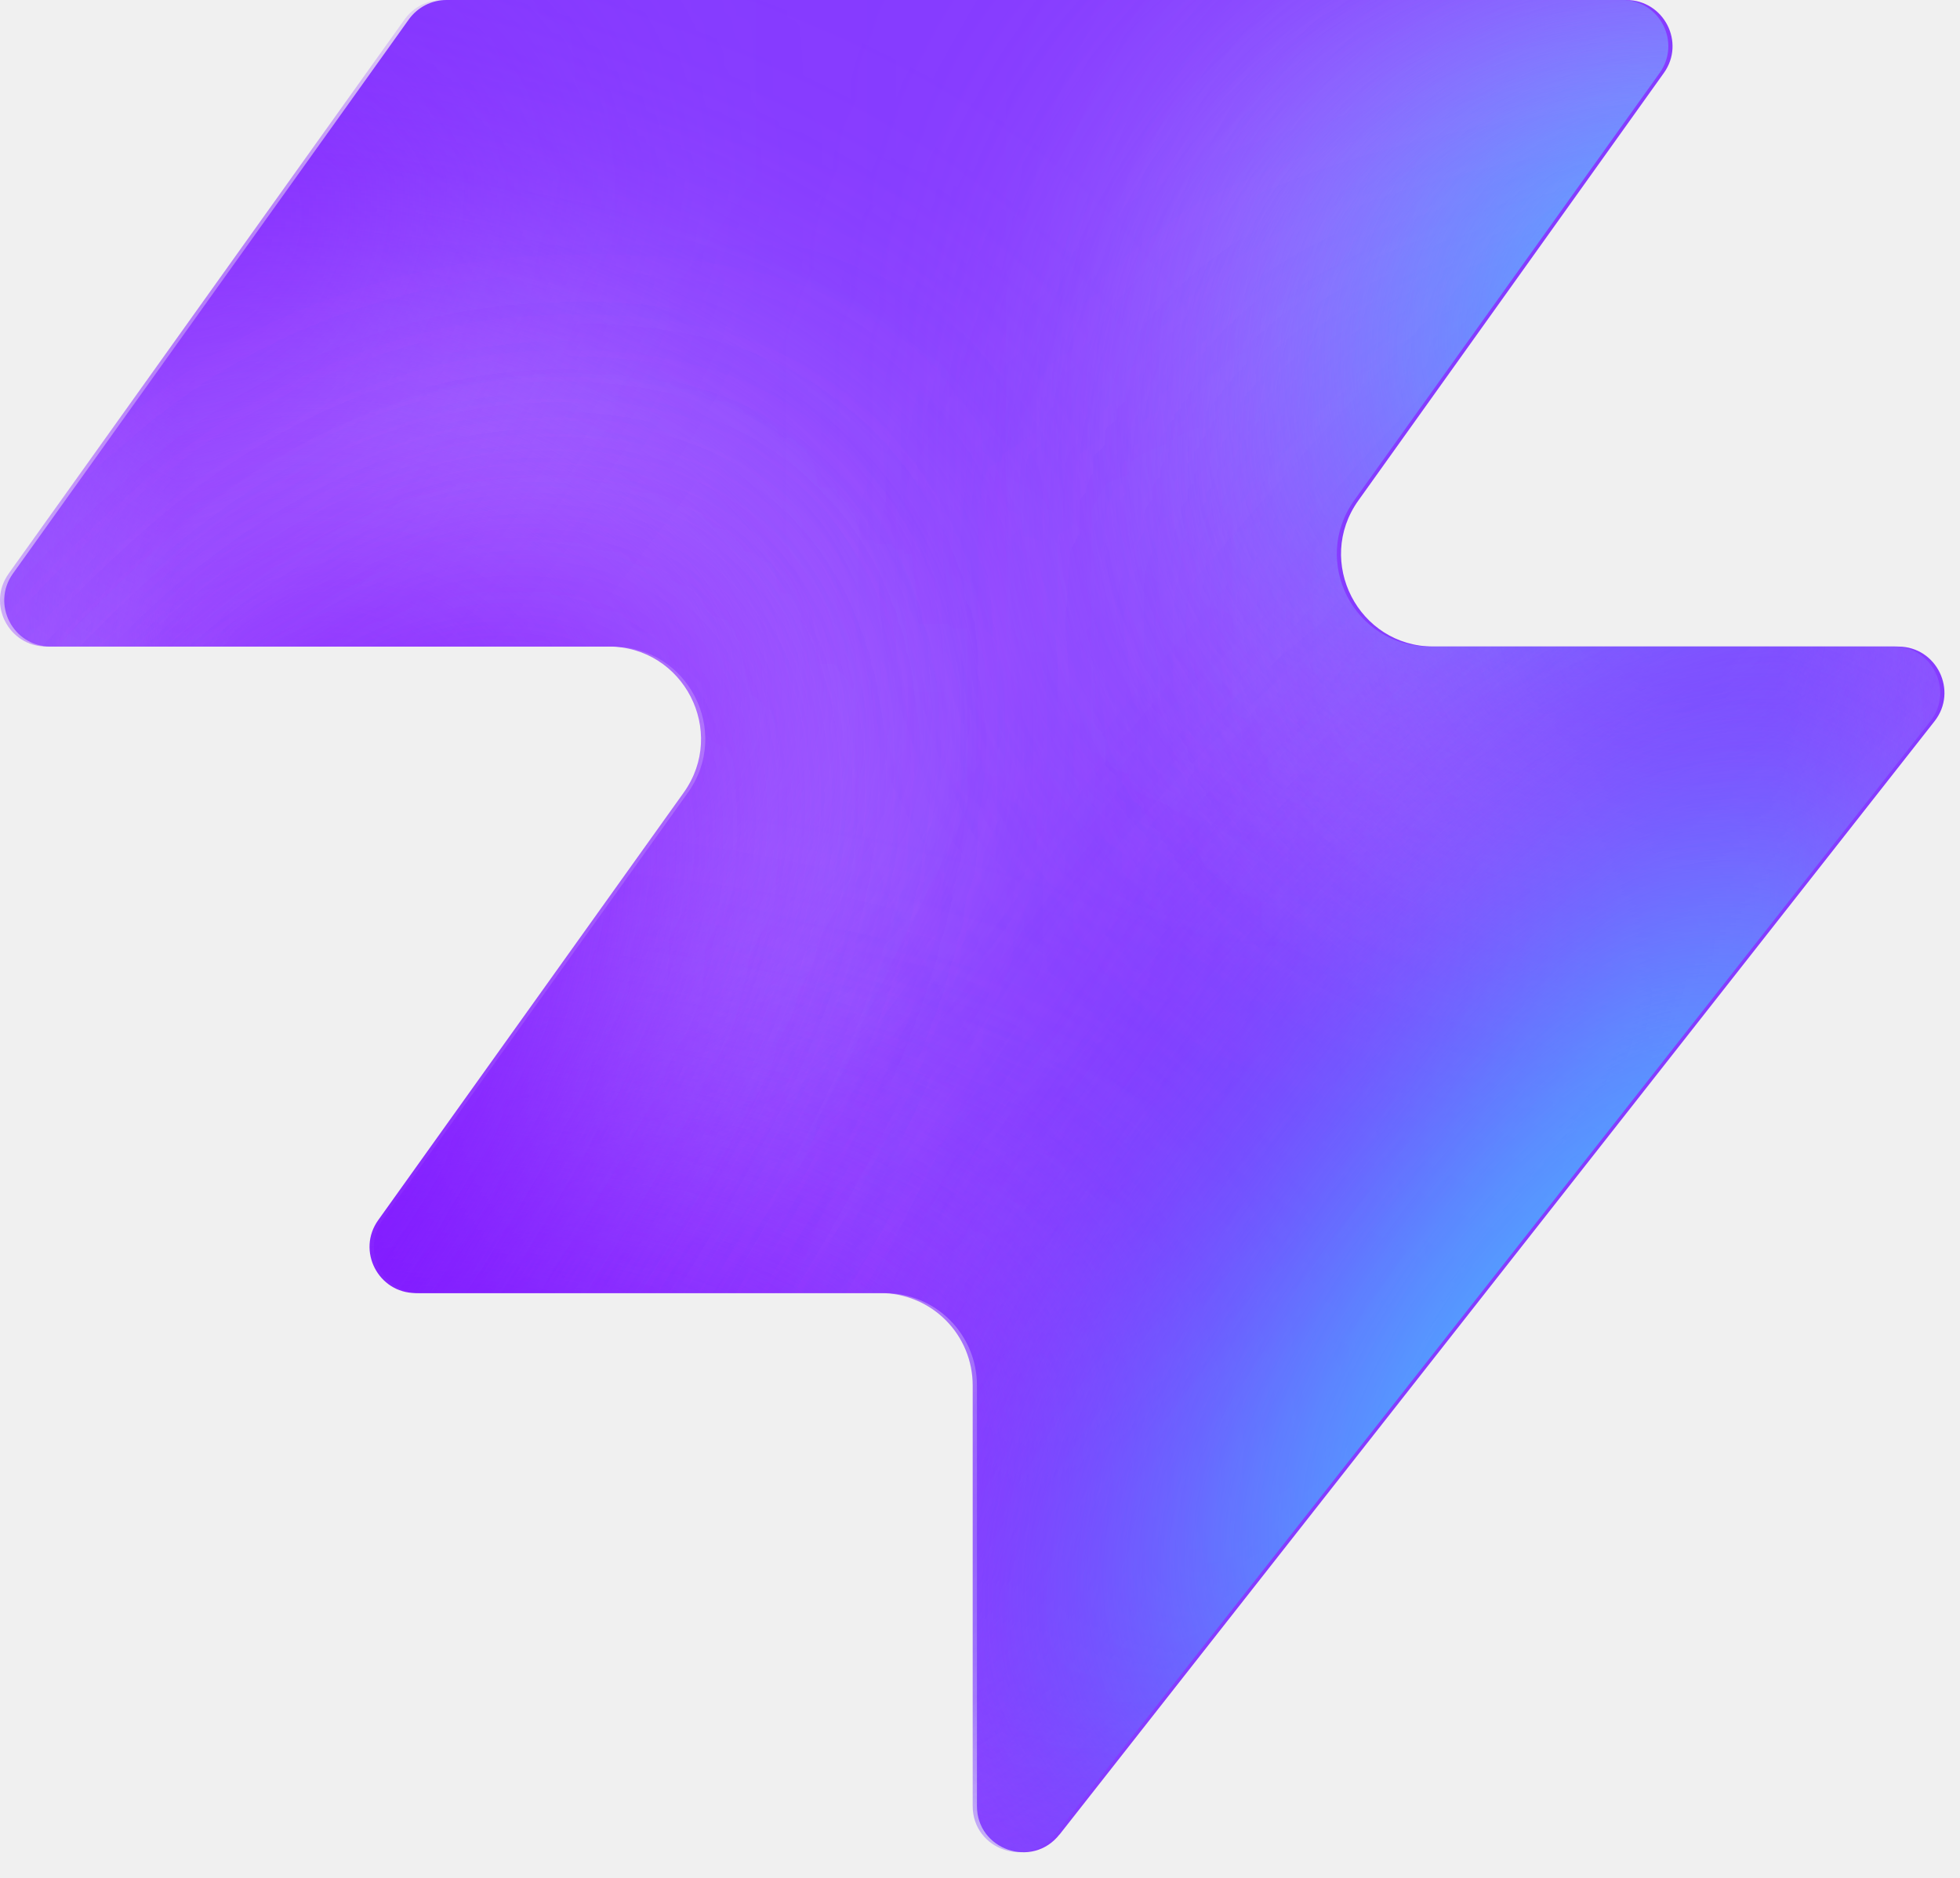
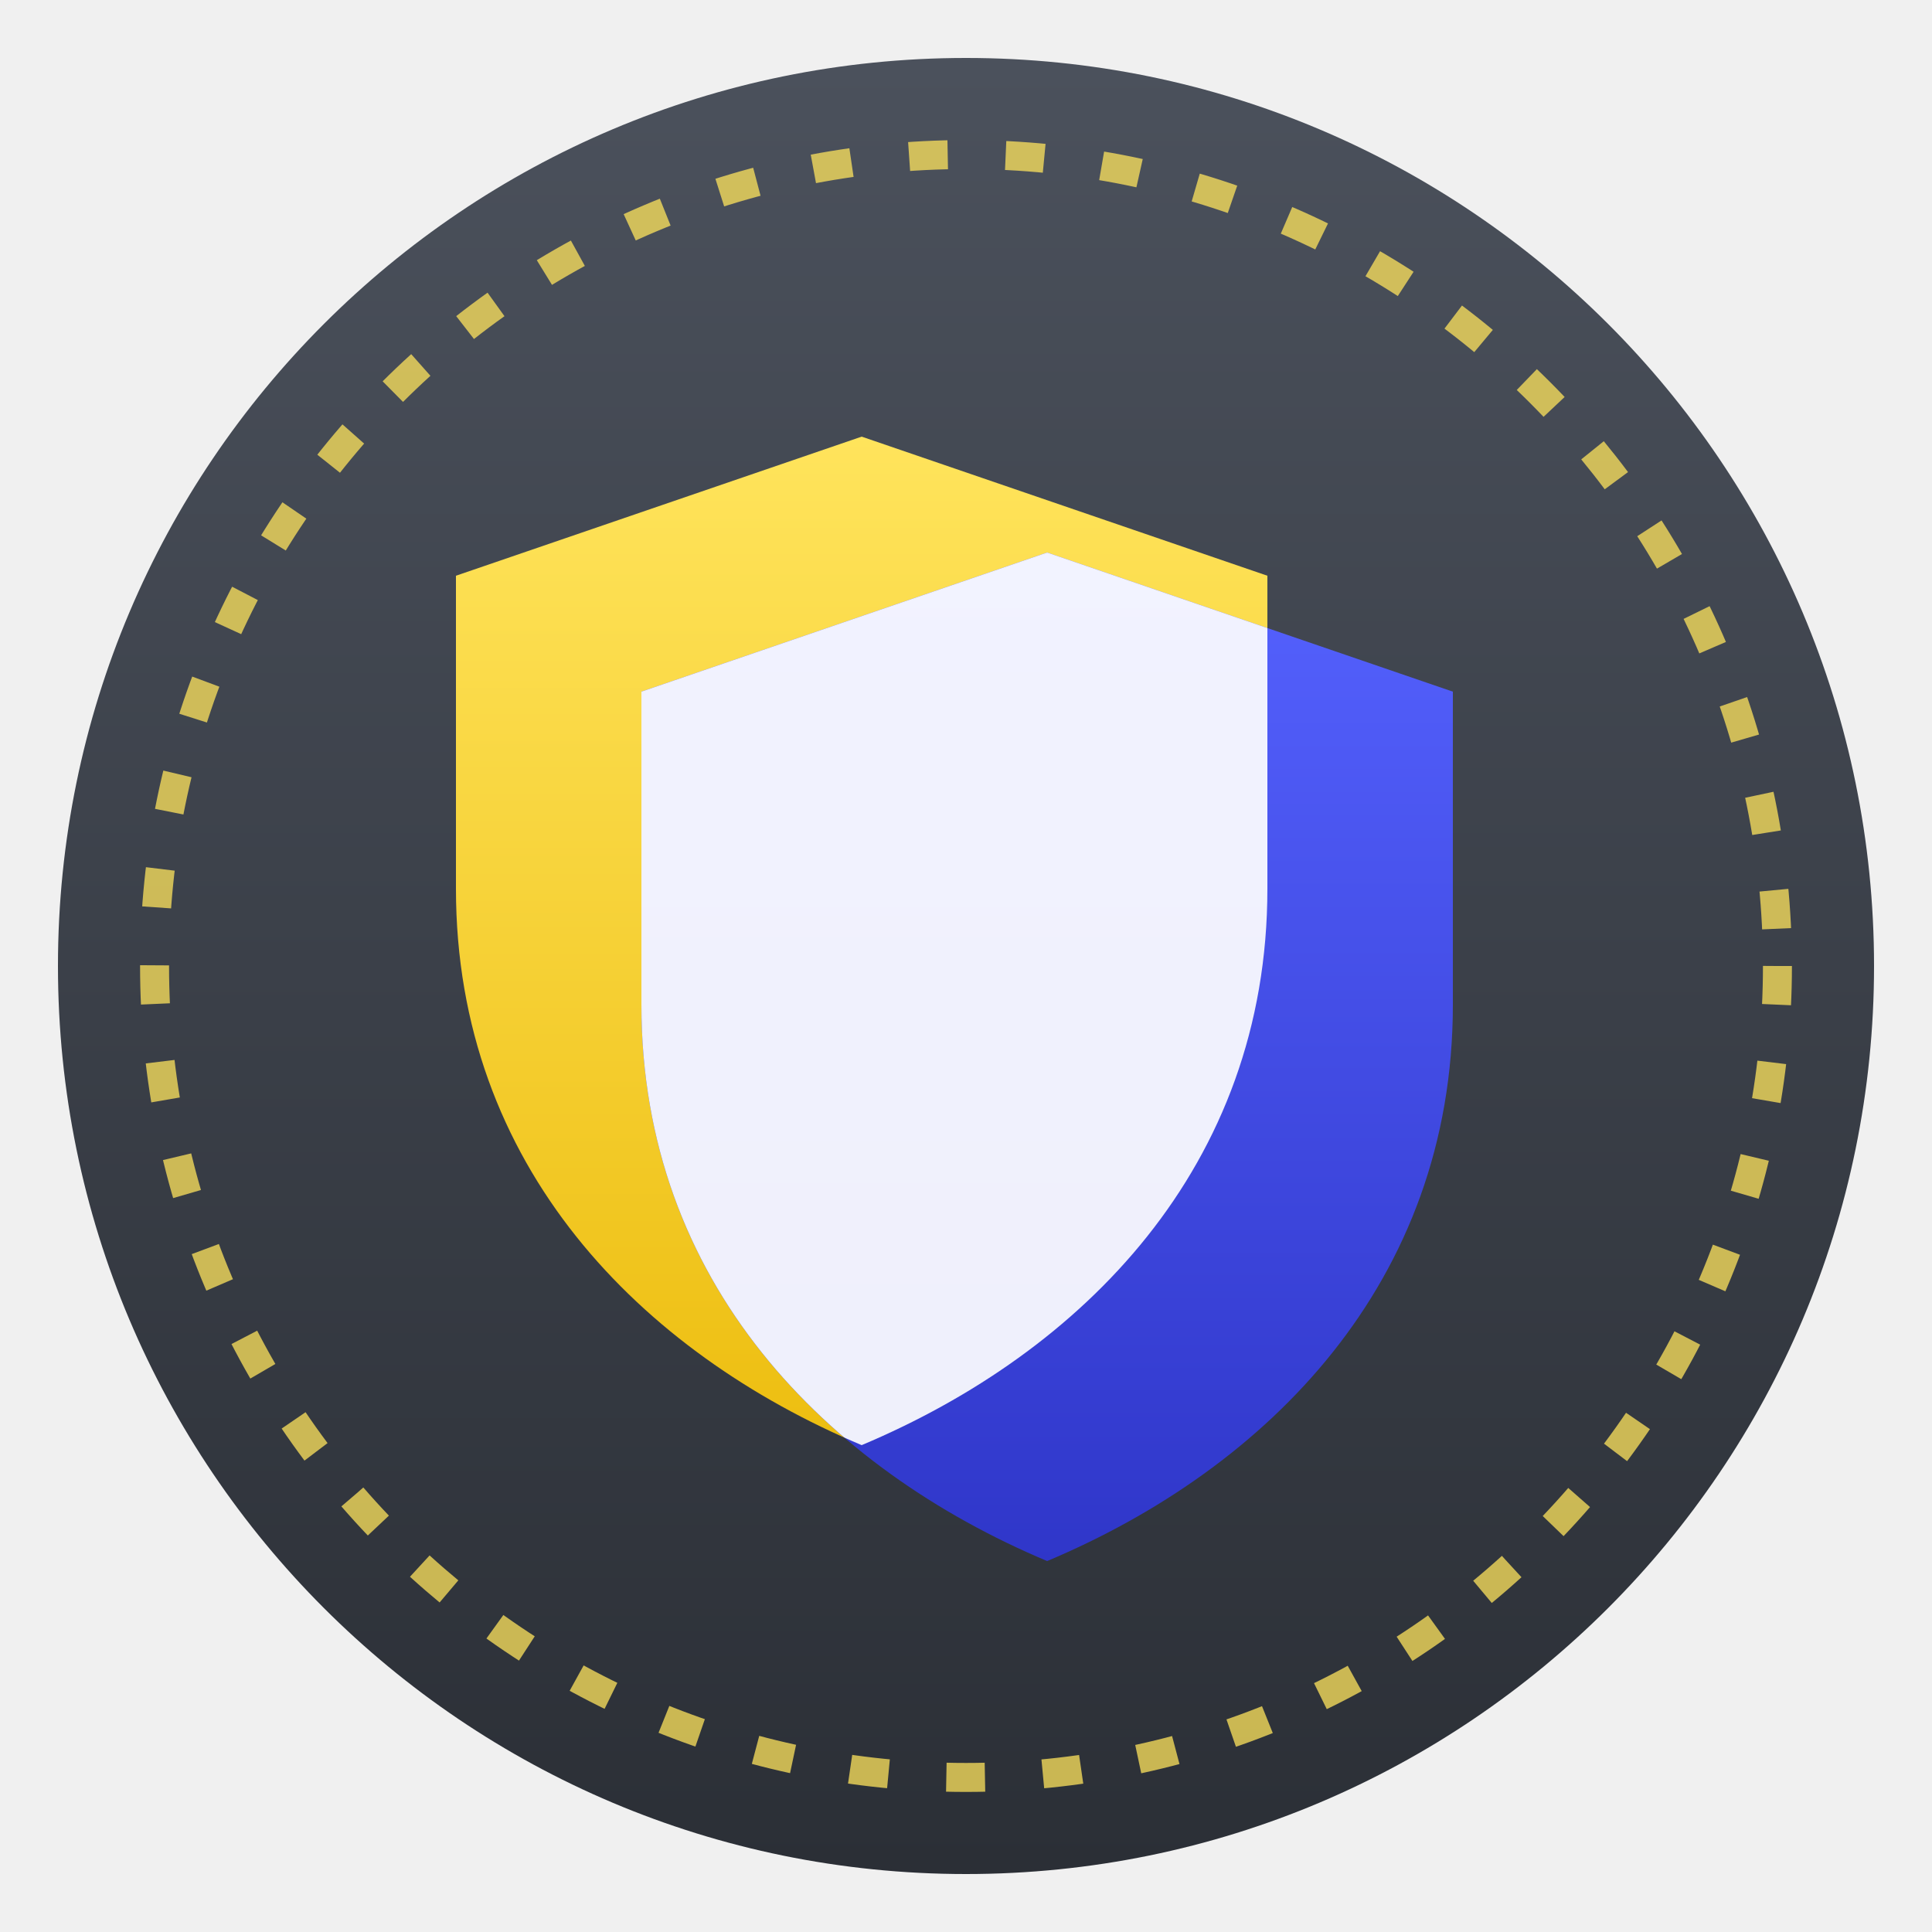
- <svg xmlns="http://www.w3.org/2000/svg" width="48" height="46" fill="none" viewBox="0 0 48 46">
-   <path fill="#863bff" d="M25.946 44.938c-.664.845-2.021.375-2.021-.698V33.937a2.26 2.26 0 0 0-2.262-2.262H10.287c-.92 0-1.456-1.04-.92-1.788l7.48-10.471c1.07-1.497 0-3.578-1.842-3.578H1.237c-.92 0-1.456-1.04-.92-1.788L10.013.474c.214-.297.556-.474.92-.474h28.894c.92 0 1.456 1.04.92 1.788l-7.48 10.471c-1.07 1.498 0 3.579 1.842 3.579h11.377c.943 0 1.473 1.088.89 1.83L25.947 44.94z" style="fill:#863bff;fill:color(display-p3 .525 .23 1);fill-opacity:1" />
-   <mask id="a" width="48" height="46" x="0" y="0" maskUnits="userSpaceOnUse" style="mask-type:alpha">
-     <path fill="#000" d="M25.842 44.938c-.664.844-2.021.375-2.021-.698V33.937a2.26 2.26 0 0 0-2.262-2.262H10.183c-.92 0-1.456-1.04-.92-1.788l7.48-10.471c1.07-1.498 0-3.579-1.842-3.579H1.133c-.92 0-1.456-1.04-.92-1.787L9.91.473c.214-.297.556-.474.92-.474h28.894c.92 0 1.456 1.04.92 1.788l-7.48 10.471c-1.07 1.498 0 3.578 1.842 3.578h11.377c.943 0 1.473 1.088.89 1.832L25.843 44.94z" style="fill:#000;fill-opacity:1" />
-   </mask>
-   <g mask="url(#a)">
-     <g filter="url(#b)">
-       <ellipse cx="5.508" cy="14.704" fill="#ede6ff" rx="5.508" ry="14.704" style="fill:#ede6ff;fill:color(display-p3 .927 .903 1);fill-opacity:1" transform="matrix(.00324 1 1 -.00324 -4.47 31.516)" />
-     </g>
-     <g filter="url(#c)">
-       <ellipse cx="10.399" cy="29.851" fill="#ede6ff" rx="10.399" ry="29.851" style="fill:#ede6ff;fill:color(display-p3 .927 .903 1);fill-opacity:1" transform="matrix(.00324 1 1 -.00324 -39.328 7.883)" />
-     </g>
-     <g filter="url(#d)">
-       <ellipse cx="5.508" cy="30.487" fill="#7e14ff" rx="5.508" ry="30.487" style="fill:#7e14ff;fill:color(display-p3 .492 .077 1);fill-opacity:1" transform="rotate(89.814 -25.913 -14.639)scale(1 -1)" />
-     </g>
-     <g filter="url(#e)">
-       <ellipse cx="5.508" cy="30.599" fill="#7e14ff" rx="5.508" ry="30.599" style="fill:#7e14ff;fill:color(display-p3 .492 .077 1);fill-opacity:1" transform="rotate(89.814 -32.644 -3.334)scale(1 -1)" />
-     </g>
-     <g filter="url(#f)">
-       <ellipse cx="5.508" cy="30.599" fill="#7e14ff" rx="5.508" ry="30.599" style="fill:#7e14ff;fill:color(display-p3 .492 .077 1);fill-opacity:1" transform="matrix(.00324 1 1 -.00324 -34.34 30.47)" />
-     </g>
-     <g filter="url(#g)">
-       <ellipse cx="14.072" cy="22.078" fill="#ede6ff" rx="14.072" ry="22.078" style="fill:#ede6ff;fill:color(display-p3 .927 .903 1);fill-opacity:1" transform="rotate(93.35 24.506 48.493)scale(-1 1)" />
-     </g>
-     <g filter="url(#h)">
-       <ellipse cx="3.47" cy="21.501" fill="#7e14ff" rx="3.47" ry="21.501" style="fill:#7e14ff;fill:color(display-p3 .492 .077 1);fill-opacity:1" transform="rotate(89.009 28.708 47.59)scale(-1 1)" />
-     </g>
-     <g filter="url(#i)">
-       <ellipse cx="3.47" cy="21.501" fill="#7e14ff" rx="3.47" ry="21.501" style="fill:#7e14ff;fill:color(display-p3 .492 .077 1);fill-opacity:1" transform="rotate(89.009 28.708 47.59)scale(-1 1)" />
-     </g>
-     <g filter="url(#j)">
-       <ellipse cx=".387" cy="8.972" fill="#7e14ff" rx="4.407" ry="29.108" style="fill:#7e14ff;fill:color(display-p3 .492 .077 1);fill-opacity:1" transform="rotate(39.51 .387 8.972)" />
-     </g>
-     <g filter="url(#k)">
-       <ellipse cx="47.523" cy="-6.092" fill="#7e14ff" rx="4.407" ry="29.108" style="fill:#7e14ff;fill:color(display-p3 .492 .077 1);fill-opacity:1" transform="rotate(37.892 47.523 -6.092)" />
-     </g>
-     <g filter="url(#l)">
-       <ellipse cx="41.412" cy="6.333" fill="#47bfff" rx="5.971" ry="9.665" style="fill:#47bfff;fill:color(display-p3 .28 .748 1);fill-opacity:1" transform="rotate(37.892 41.412 6.333)" />
-     </g>
-     <g filter="url(#m)">
-       <ellipse cx="-1.879" cy="38.332" fill="#7e14ff" rx="4.407" ry="29.108" style="fill:#7e14ff;fill:color(display-p3 .492 .077 1);fill-opacity:1" transform="rotate(37.892 -1.88 38.332)" />
-     </g>
-     <g filter="url(#n)">
-       <ellipse cx="-1.879" cy="38.332" fill="#7e14ff" rx="4.407" ry="29.108" style="fill:#7e14ff;fill:color(display-p3 .492 .077 1);fill-opacity:1" transform="rotate(37.892 -1.88 38.332)" />
-     </g>
-     <g filter="url(#o)">
-       <ellipse cx="35.651" cy="29.907" fill="#7e14ff" rx="4.407" ry="29.108" style="fill:#7e14ff;fill:color(display-p3 .492 .077 1);fill-opacity:1" transform="rotate(37.892 35.651 29.907)" />
-     </g>
-     <g filter="url(#p)">
-       <ellipse cx="38.418" cy="32.4" fill="#47bfff" rx="5.971" ry="15.297" style="fill:#47bfff;fill:color(display-p3 .28 .748 1);fill-opacity:1" transform="rotate(37.892 38.418 32.4)" />
+ <svg xmlns="http://www.w3.org/2000/svg" viewBox="0 0 100 100">
+   <defs>
+     <linearGradient id="y" x1="0" y1="0" x2="0" y2="1">
+       <stop offset="0" stop-color="#FFE45C" />
+       <stop offset="1" stop-color="#EDBE10" />
+     </linearGradient>
+     <linearGradient id="b" x1="0" y1="0" x2="0" y2="1">
+       <stop offset="0" stop-color="#5562FF" />
+       <stop offset="1" stop-color="#2F36C9" />
+     </linearGradient>
+     <linearGradient id="g" x1="0" y1="0" x2="0" y2="1">
+       <stop offset="0" stop-color="#4B515C" />
+       <stop offset="1" stop-color="#2B2F36" />
+     </linearGradient>
+     <clipPath id="k">
+       <path d="M50 9 L85 21 V48 C85 72 69 88 50 96 C31 88 15 72 15 48 V21 Z" transform="translate(-9 -6)" />
+     </clipPath>
+   </defs>
+   <circle cx="50" cy="50" r="47" fill="url(#g)" />
+   <circle cx="50" cy="50" r="42" fill="none" stroke="#FFE45C" stroke-width="1.5" stroke-dasharray="2 3" opacity=".75" />
+   <g transform="translate(50 52) scale(0.6) translate(-50 -52)">
+     <path d="M50 9 L85 21 V48 C85 72 69 88 50 96 C31 88 15 72 15 48 V21 Z" transform="translate(-9 -6)" fill="url(#y)" />
+     <path d="M50 9 L85 21 V48 C85 72 69 88 50 96 C31 88 15 72 15 48 V21 Z" transform="translate(7 4)" fill="url(#b)" />
+     <g clip-path="url(#k)">
+       <path d="M50 9 L85 21 V48 C85 72 69 88 50 96 C31 88 15 72 15 48 V21 Z" transform="translate(7 4)" fill="#fff" opacity=".92" />
    </g>
  </g>
-   <defs>
-     <filter id="b" width="60.045" height="41.654" x="-19.77" y="16.149" color-interpolation-filters="sRGB" filterUnits="userSpaceOnUse">
-       <feFlood flood-opacity="0" result="BackgroundImageFix" />
-       <feBlend in="SourceGraphic" in2="BackgroundImageFix" result="shape" />
-       <feGaussianBlur result="effect1_foregroundBlur_2002_17158" stdDeviation="7.659" />
-     </filter>
-     <filter id="c" width="90.34" height="51.437" x="-54.613" y="-7.533" color-interpolation-filters="sRGB" filterUnits="userSpaceOnUse">
-       <feFlood flood-opacity="0" result="BackgroundImageFix" />
-       <feBlend in="SourceGraphic" in2="BackgroundImageFix" result="shape" />
-       <feGaussianBlur result="effect1_foregroundBlur_2002_17158" stdDeviation="7.659" />
-     </filter>
-     <filter id="d" width="79.355" height="29.4" x="-49.64" y="2.03" color-interpolation-filters="sRGB" filterUnits="userSpaceOnUse">
-       <feFlood flood-opacity="0" result="BackgroundImageFix" />
-       <feBlend in="SourceGraphic" in2="BackgroundImageFix" result="shape" />
-       <feGaussianBlur result="effect1_foregroundBlur_2002_17158" stdDeviation="4.596" />
-     </filter>
-     <filter id="e" width="79.579" height="29.4" x="-45.045" y="20.029" color-interpolation-filters="sRGB" filterUnits="userSpaceOnUse">
-       <feFlood flood-opacity="0" result="BackgroundImageFix" />
-       <feBlend in="SourceGraphic" in2="BackgroundImageFix" result="shape" />
-       <feGaussianBlur result="effect1_foregroundBlur_2002_17158" stdDeviation="4.596" />
-     </filter>
-     <filter id="f" width="79.579" height="29.4" x="-43.513" y="21.178" color-interpolation-filters="sRGB" filterUnits="userSpaceOnUse">
-       <feFlood flood-opacity="0" result="BackgroundImageFix" />
-       <feBlend in="SourceGraphic" in2="BackgroundImageFix" result="shape" />
-       <feGaussianBlur result="effect1_foregroundBlur_2002_17158" stdDeviation="4.596" />
-     </filter>
-     <filter id="g" width="74.749" height="58.852" x="15.756" y="-17.901" color-interpolation-filters="sRGB" filterUnits="userSpaceOnUse">
-       <feFlood flood-opacity="0" result="BackgroundImageFix" />
-       <feBlend in="SourceGraphic" in2="BackgroundImageFix" result="shape" />
-       <feGaussianBlur result="effect1_foregroundBlur_2002_17158" stdDeviation="7.659" />
-     </filter>
-     <filter id="h" width="61.377" height="25.362" x="23.548" y="2.284" color-interpolation-filters="sRGB" filterUnits="userSpaceOnUse">
-       <feFlood flood-opacity="0" result="BackgroundImageFix" />
-       <feBlend in="SourceGraphic" in2="BackgroundImageFix" result="shape" />
-       <feGaussianBlur result="effect1_foregroundBlur_2002_17158" stdDeviation="4.596" />
-     </filter>
-     <filter id="i" width="61.377" height="25.362" x="23.548" y="2.284" color-interpolation-filters="sRGB" filterUnits="userSpaceOnUse">
-       <feFlood flood-opacity="0" result="BackgroundImageFix" />
-       <feBlend in="SourceGraphic" in2="BackgroundImageFix" result="shape" />
-       <feGaussianBlur result="effect1_foregroundBlur_2002_17158" stdDeviation="4.596" />
-     </filter>
-     <filter id="j" width="56.045" height="63.649" x="-27.636" y="-22.853" color-interpolation-filters="sRGB" filterUnits="userSpaceOnUse">
-       <feFlood flood-opacity="0" result="BackgroundImageFix" />
-       <feBlend in="SourceGraphic" in2="BackgroundImageFix" result="shape" />
-       <feGaussianBlur result="effect1_foregroundBlur_2002_17158" stdDeviation="4.596" />
-     </filter>
-     <filter id="k" width="54.814" height="64.646" x="20.116" y="-38.415" color-interpolation-filters="sRGB" filterUnits="userSpaceOnUse">
-       <feFlood flood-opacity="0" result="BackgroundImageFix" />
-       <feBlend in="SourceGraphic" in2="BackgroundImageFix" result="shape" />
-       <feGaussianBlur result="effect1_foregroundBlur_2002_17158" stdDeviation="4.596" />
-     </filter>
-     <filter id="l" width="33.541" height="35.313" x="24.641" y="-11.323" color-interpolation-filters="sRGB" filterUnits="userSpaceOnUse">
-       <feFlood flood-opacity="0" result="BackgroundImageFix" />
-       <feBlend in="SourceGraphic" in2="BackgroundImageFix" result="shape" />
-       <feGaussianBlur result="effect1_foregroundBlur_2002_17158" stdDeviation="4.596" />
-     </filter>
-     <filter id="m" width="54.814" height="64.646" x="-29.286" y="6.009" color-interpolation-filters="sRGB" filterUnits="userSpaceOnUse">
-       <feFlood flood-opacity="0" result="BackgroundImageFix" />
-       <feBlend in="SourceGraphic" in2="BackgroundImageFix" result="shape" />
-       <feGaussianBlur result="effect1_foregroundBlur_2002_17158" stdDeviation="4.596" />
-     </filter>
-     <filter id="n" width="54.814" height="64.646" x="-29.286" y="6.009" color-interpolation-filters="sRGB" filterUnits="userSpaceOnUse">
-       <feFlood flood-opacity="0" result="BackgroundImageFix" />
-       <feBlend in="SourceGraphic" in2="BackgroundImageFix" result="shape" />
-       <feGaussianBlur result="effect1_foregroundBlur_2002_17158" stdDeviation="4.596" />
-     </filter>
-     <filter id="o" width="54.814" height="64.646" x="8.244" y="-2.416" color-interpolation-filters="sRGB" filterUnits="userSpaceOnUse">
-       <feFlood flood-opacity="0" result="BackgroundImageFix" />
-       <feBlend in="SourceGraphic" in2="BackgroundImageFix" result="shape" />
-       <feGaussianBlur result="effect1_foregroundBlur_2002_17158" stdDeviation="4.596" />
-     </filter>
-     <filter id="p" width="39.409" height="43.623" x="18.713" y="10.588" color-interpolation-filters="sRGB" filterUnits="userSpaceOnUse">
-       <feFlood flood-opacity="0" result="BackgroundImageFix" />
-       <feBlend in="SourceGraphic" in2="BackgroundImageFix" result="shape" />
-       <feGaussianBlur result="effect1_foregroundBlur_2002_17158" stdDeviation="4.596" />
-     </filter>
-   </defs>
</svg>
